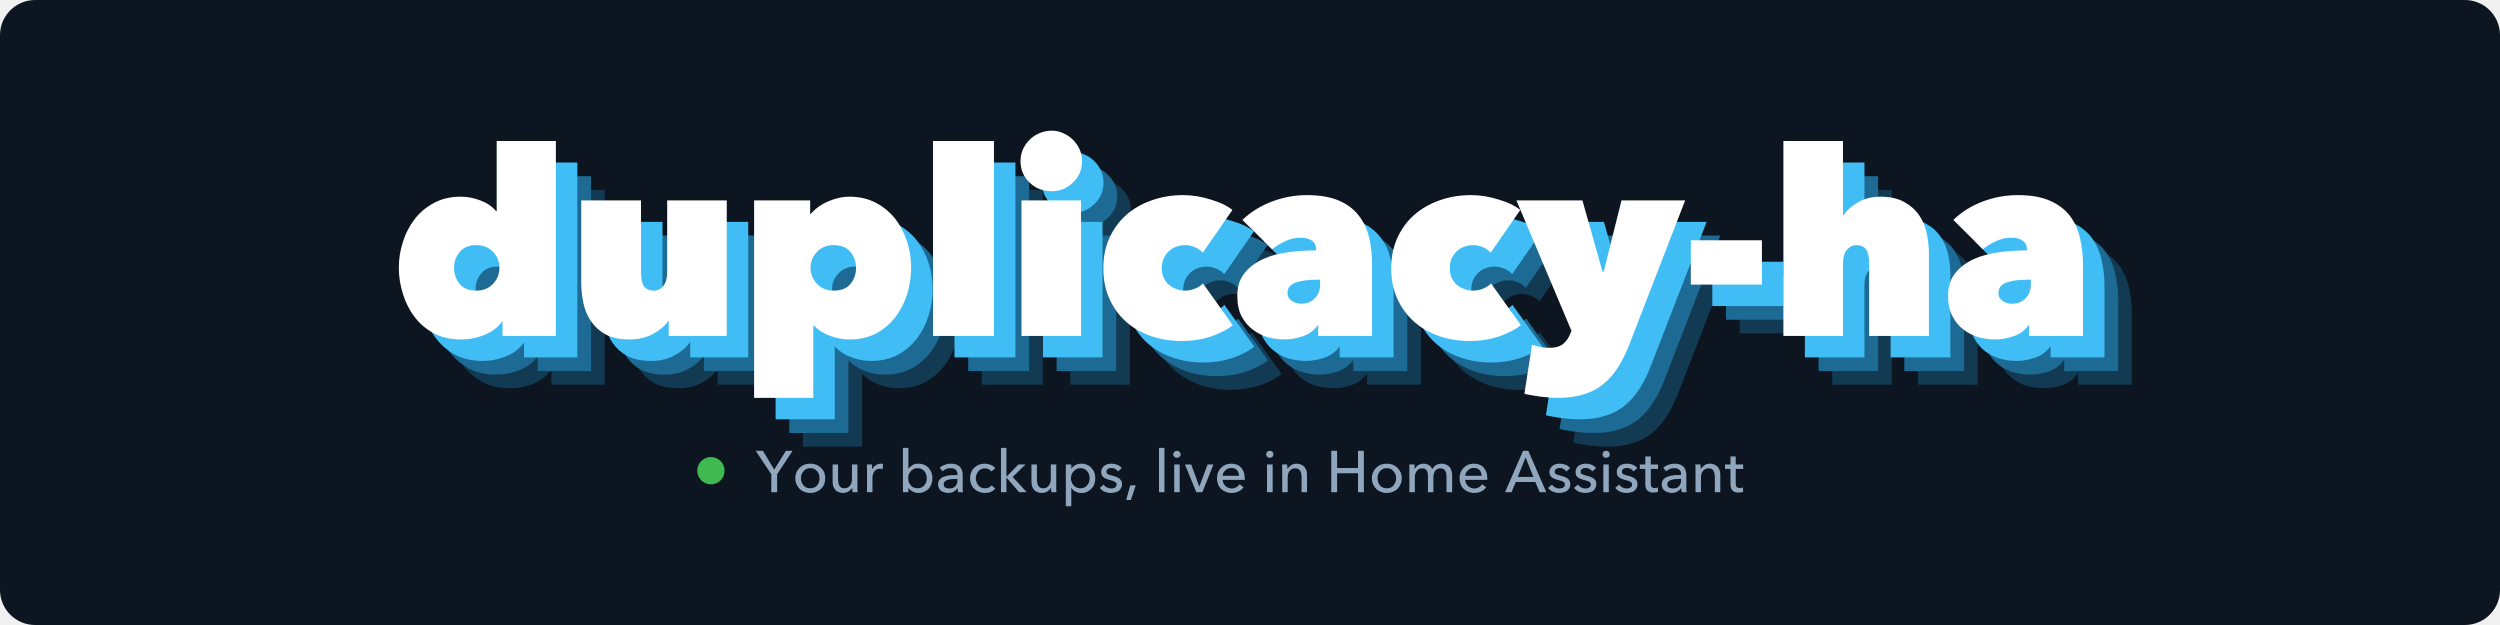
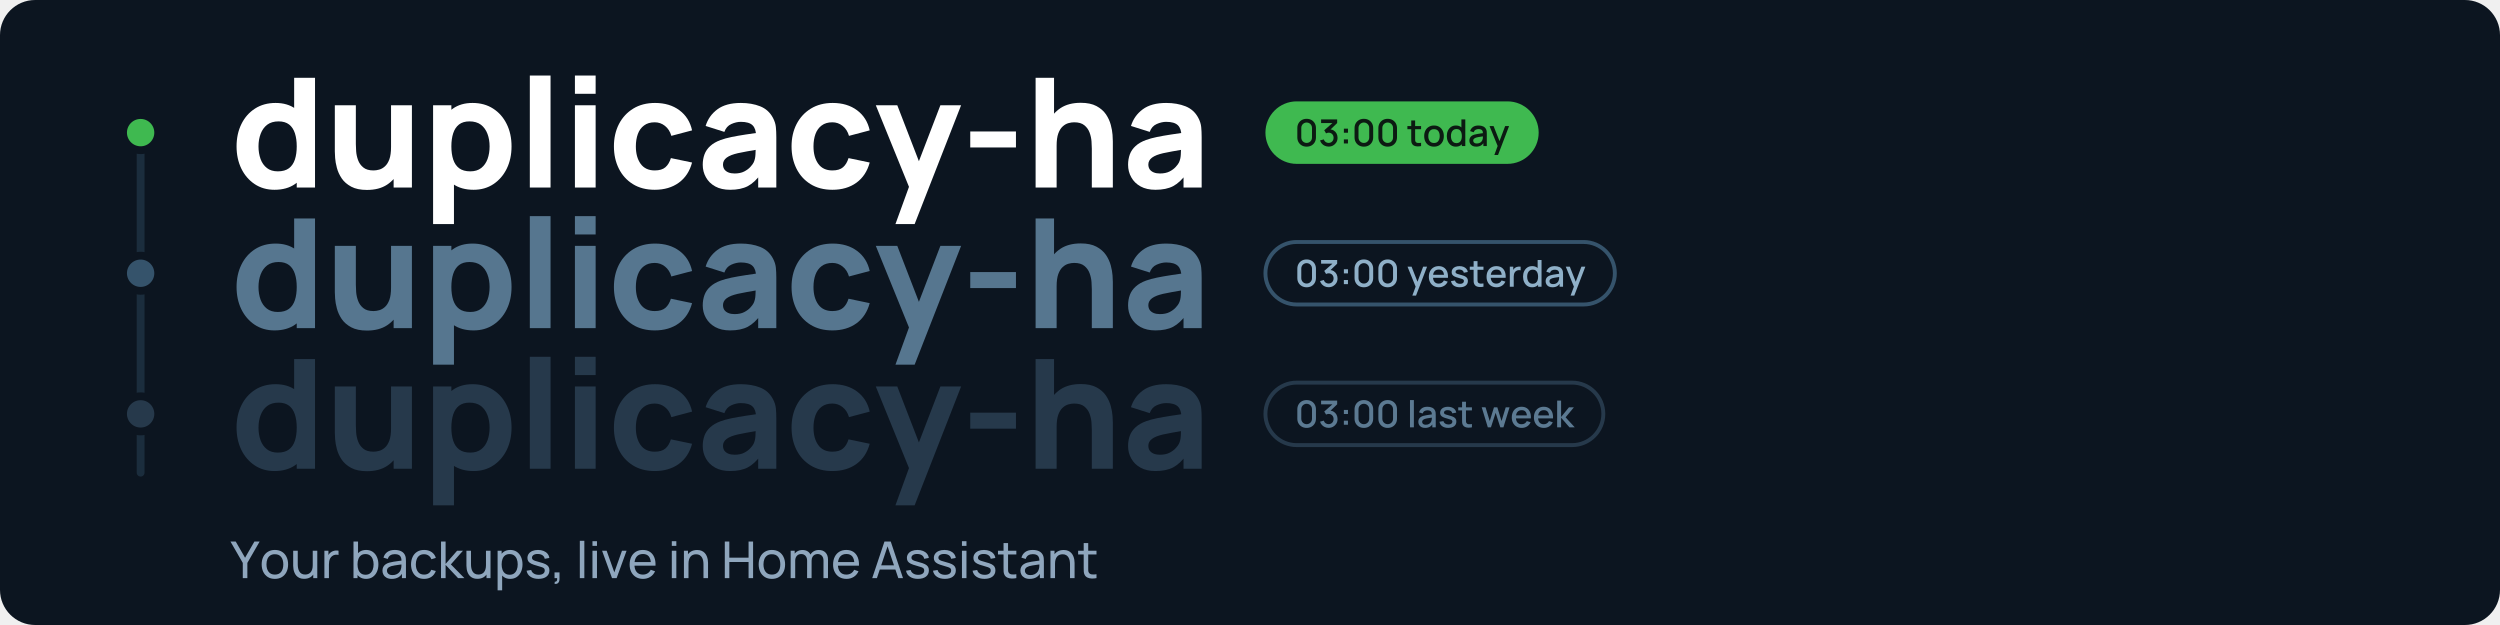
<svg xmlns="http://www.w3.org/2000/svg" viewBox="0 0 1280 320" width="1280" height="320" role="img" aria-label="duplicacy-ha: Your backups, live in Home Assistant">
  <defs>
    <clipPath id="c">
      <rect width="1280" height="320" rx="18" />
    </clipPath>
  </defs>
  <g clip-path="url(#c)">
    <rect width="1280" height="320" fill="#0c1520" />
    <defs>
-       <path id="n" d="M208.2 141Q208.2 134.3 210.3 127.8Q212.3 121.4 216.3 116.2Q220.2 111.1 226.2 107.9Q232.1 104.7 239.9 104.7Q244.9 104.7 249.9 106.6Q255 108.5 258 112.1H258.3V76.2H288.6V176H261.3V168.7H261Q258 173 252.2 175.4Q246.4 177.8 239.9 177.8Q232.1 177.8 226.2 174.7Q220.2 171.5 216.3 166.3Q212.3 161.1 210.3 154.5Q208.2 147.9 208.2 141ZM236.5 141Q236.5 146 239.4 149.4Q242.3 152.8 247.8 152.8Q253.2 152.8 256.5 149.3Q259.7 145.9 259.7 141Q259.7 136.4 256.5 133Q253.2 129.5 247.8 129.5Q242.3 129.5 239.4 133Q236.5 136.4 236.5 141ZM376.1 176H346.4V168.3H346.2Q343.5 172.2 338.3 175Q333.1 177.8 326.4 177.8Q319 177.8 314.2 175.3Q309.5 172.7 306.6 168.5Q303.8 164.4 302.7 159.2Q301.6 154 301.6 148.8V106.6H332.2V143.3Q332.2 148.5 333.8 150.7Q335.5 152.8 338.8 152.8Q341.8 152.8 343.7 150.3Q345.6 147.9 345.6 143.3V106.6H376.1ZM439 177.8Q433.8 177.8 428.8 175.9Q423.8 174 420.6 170.6H420.4V207.7H390.1V106.6H418.8V113.6H419Q422.9 109.2 428.3 107Q433.7 104.7 438.8 104.7Q446.6 104.7 452.6 107.9Q458.5 111.1 462.5 116.2Q466.4 121.4 468.5 127.8Q470.5 134.3 470.5 141Q470.5 147.9 468.5 154.5Q466.4 161.1 462.5 166.3Q458.5 171.5 452.6 174.7Q446.8 177.8 439 177.8ZM442.3 141Q442.3 136.4 439.4 133Q436.5 129.5 430.9 129.5Q425.5 129.5 422.3 133Q419 136.4 419 141Q419 145.9 422.3 149.3Q425.5 152.8 430.9 152.8Q436.5 152.8 439.4 149.4Q442.3 146 442.3 141ZM481.7 76.2H512.9V176H481.7ZM527 106.6H557.5V176H527ZM526.5 86.5Q526.5 83.3 527.7 80.5Q529 77.7 531.2 75.5Q533.3 73.4 536.2 72.2Q539.2 70.9 542.5 70.9Q545.6 70.9 548.4 72.2Q551.2 73.4 553.3 75.5Q555.5 77.7 556.8 80.5Q558 83.3 558 86.5Q558 89.8 556.8 92.6Q555.5 95.5 553.3 97.5Q551.2 99.6 548.4 100.8Q545.6 101.9 542.5 101.9Q539.2 101.9 536.2 100.8Q533.3 99.6 531.2 97.5Q529 95.5 527.7 92.6Q526.5 89.8 526.5 86.5ZM609.4 178.6Q600.5 178.6 593.1 176Q585.7 173.4 580.3 168.5Q574.9 163.6 571.9 156.7Q568.9 149.9 568.9 141.3Q568.9 132.8 572 125.9Q575.1 119 580.6 114.1Q586.1 109.2 593.6 106.6Q601.1 103.9 609.8 103.9Q613.3 103.9 617 104.5Q620.6 105.1 624 106.2Q627.3 107.2 630.2 108.5Q633 109.9 635 111.5L619.8 133.4Q618.2 131.5 615.6 130.5Q613.1 129.5 610.7 129.5Q608.5 129.5 606.3 130.3Q604.2 131 602.6 132.5Q600.9 134 599.9 136.2Q598.8 138.4 598.8 141.3Q598.8 144.2 599.9 146.4Q600.9 148.5 602.6 149.9Q604.2 151.3 606.3 152Q608.5 152.8 610.7 152.8Q613.3 152.8 615.8 151.8Q618.4 150.8 619.9 149.1L635.2 170.5Q630.9 173.9 624 176.3Q617 178.6 609.4 178.6ZM678.1 147.2Q671.4 147.2 667.3 148.7Q663.2 150.1 663.2 154.1Q663.2 155.5 663.9 156.5Q664.6 157.5 665.6 158.2Q666.7 158.8 667.9 159.2Q669.2 159.5 670.2 159.5Q674.6 159.5 677.2 156.7Q679.9 154 679.9 149.6V147.2ZM677.9 131.9Q677.9 128.7 675.7 127.2Q673.5 125.7 670 125.7Q665.7 125.7 662 127.5Q658.2 129.3 655.3 131.6L640.1 116.6Q646.5 110.5 655.2 107.2Q663.9 103.9 673.1 103.9Q683 103.9 689.5 106.7Q696 109.5 699.7 114.4Q703.5 119.2 705 125.7Q706.5 132.2 706.5 139.4V176H678.9V170.5H678.7Q676 174.4 671.2 176.1Q666.3 177.8 661.6 177.8Q657.6 177.8 653.3 176.7Q649 175.5 645.5 172.8Q642 170.2 639.7 166Q637.5 161.7 637.5 155.5Q637.5 148.3 641.3 143.7Q645 139.2 650.8 136.6Q656.6 134 663.8 133.1Q671 132.2 677.9 132.2ZM756.8 178.6Q748 178.6 740.6 176Q733.2 173.4 727.8 168.5Q722.4 163.6 719.3 156.7Q716.3 149.9 716.3 141.3Q716.3 132.8 719.4 125.9Q722.5 119 728 114.1Q733.6 109.2 741 106.6Q748.5 103.9 757.2 103.9Q760.8 103.9 764.4 104.5Q768 105.1 771.4 106.2Q774.8 107.2 777.6 108.5Q780.4 109.9 782.4 111.5L767.2 133.4Q765.7 131.5 763.1 130.5Q760.5 129.5 758.1 129.5Q755.9 129.5 753.8 130.3Q751.7 131 750 132.5Q748.4 134 747.3 136.2Q746.3 138.4 746.3 141.3Q746.3 144.2 747.3 146.4Q748.4 148.5 750 149.9Q751.7 151.3 753.8 152Q755.9 152.8 758.1 152.8Q760.8 152.8 763.3 151.8Q765.8 150.8 767.4 149.1L782.7 170.5Q778.3 173.9 771.4 176.3Q764.5 178.6 756.8 178.6ZM808.6 173.4 780.4 106.6H814.2L824.5 143.1H825.1L834.2 106.6H866.8L838.3 180.2Q835.8 186.7 832.6 191.8Q829.4 196.9 825.2 200.4Q821 204 815.2 205.8Q809.5 207.7 801.8 207.7Q799.5 207.7 796.9 207.5Q794.4 207.3 792.1 207Q789.8 206.6 787.8 206.3Q785.9 206 784.5 205.6L788.4 180.5Q790.1 181.1 792.5 181.6Q795 182.1 796.9 182.1Q802 182.1 804.4 180Q806.8 178 808 174.8ZM869.7 127H906.1V149.7H869.7ZM966.8 104.7Q974.1 104.7 978.9 107.4Q983.7 110 986.6 114.2Q989.4 118.3 990.5 123.5Q991.6 128.6 991.6 133.8V176H961V139Q961 133.8 959.4 131.6Q957.7 129.5 954.4 129.5Q951.8 129.5 949.7 131.8Q947.6 134.2 947.6 139.2V176H917.1V76.2H947.6V114.2H947.8Q950.5 110.4 955.3 107.6Q960.2 104.7 966.8 104.7ZM1042.1 147.2Q1035.3 147.2 1031.2 148.7Q1027.2 150.1 1027.2 154.1Q1027.2 155.5 1027.8 156.5Q1028.5 157.5 1029.5 158.2Q1030.6 158.8 1031.8 159.2Q1033.1 159.5 1034.2 159.5Q1038.5 159.5 1041.1 156.7Q1043.8 154 1043.8 149.6V147.2ZM1041.8 131.9Q1041.8 128.7 1039.6 127.2Q1037.5 125.7 1033.9 125.7Q1029.7 125.7 1025.9 127.5Q1022.1 129.3 1019.2 131.6L1004.1 116.6Q1010.4 110.5 1019.1 107.2Q1027.8 103.9 1037.1 103.9Q1047 103.9 1053.4 106.7Q1059.9 109.5 1063.7 114.4Q1067.4 119.2 1068.9 125.7Q1070.5 132.2 1070.5 139.4V176H1042.9V170.5H1042.6Q1040 174.4 1035.1 176.1Q1030.2 177.8 1025.6 177.8Q1021.5 177.8 1017.2 176.7Q1012.9 175.5 1009.4 172.8Q1005.9 170.2 1003.7 166Q1001.4 161.7 1001.4 155.5Q1001.4 148.3 1005.2 143.7Q1008.9 139.2 1014.7 136.6Q1020.6 134 1027.8 133.1Q1034.9 132.2 1041.8 132.2Z" />
+       <path id="mrx198" d="M578 -30Q429 -30 317 45Q205 120 142 249Q80 378 80 540Q80 705 144 834Q207 962 322 1036Q437 1110 592 1110Q746 1110 851 1035Q956 960 1010 831Q1064 702 1064 540Q1064 378 1010 249Q955 120 847 45Q739 -30 578 -30ZM622 212Q713 212 768 253Q822 294 846 368Q870 442 870 540Q870 638 846 712Q822 786 770 827Q717 868 632 868Q541 868 482 824Q424 779 396 704Q368 630 368 540Q368 449 395 374Q422 300 478 256Q534 212 622 212ZM870 0V740H836V1440H1110V0Z" />
+       <path id="mrx299" d="M542 -32Q415 -32 335 11Q255 54 210 120Q166 186 147 258Q128 329 124 388Q120 447 120 474V1080H396V570Q396 533 400 476Q404 418 425 360Q446 302 494 263Q541 224 628 224Q663 224 703 235Q743 246 778 278Q813 309 836 370Q858 432 858 532L1014 458Q1014 330 962 218Q910 106 806 37Q701 -32 542 -32ZM892 0V358H858V1080H1132V0Z" />
+       <path id="mrx280" d="M670 -30Q509 -30 401 45Q293 120 238 249Q184 378 184 540Q184 702 238 831Q292 960 397 1035Q502 1110 656 1110Q811 1110 926 1036Q1041 962 1104 834Q1168 705 1168 540Q1168 378 1106 249Q1043 120 931 45Q819 -30 670 -30ZM138 -480V1080H378V340H412V-480ZM626 212Q714 212 770 256Q826 300 853 374Q880 449 880 540Q880 630 852 704Q824 779 766 824Q707 868 616 868Q531 868 478 827Q426 786 402 712Q378 638 378 540Q378 442 402 368Q426 294 480 253Q535 212 626 212Z" />
+       <path id="mrx245" d="M160 0V1470H432V0Z" />
+       <path id="mrx229" d="M160 1230V1470H432V1230ZM160 0V1080H432V0Z" />
+       <path id="mrx192" d="M616 -30Q448 -30 328 45Q208 120 144 249Q80 378 80 540Q80 704 146 833Q213 962 334 1036Q455 1110 620 1110Q811 1110 940 1014Q1070 917 1106 750L834 678Q810 762 750 809Q691 856 616 856Q530 856 475 814Q420 773 394 702Q368 630 368 540Q368 399 430 312Q493 224 616 224Q708 224 756 266Q804 308 828 386L1106 328Q1060 156 932 63Q804 -30 616 -30Z" />
+       <path id="mrx168" d="M440 -30Q324 -30 244 14Q163 59 122 134Q80 208 80 298Q80 373 103 435Q126 497 178 544Q229 592 316 624Q376 646 459 663Q542 680 647 696Q752 711 878 730L780 676Q780 772 734 817Q688 862 580 862Q520 862 455 833Q390 804 364 730L118 808Q159 942 272 1026Q385 1110 580 1110Q723 1110 834 1066Q945 1022 1002 914Q1034 854 1040 794Q1046 734 1046 660V0H808V222L842 176Q763 67 672 18Q580 -30 440 -30ZM498 184Q573 184 624 210Q676 237 706 271Q737 305 748 328Q769 372 772 430Q776 489 776 528L856 508Q735 488 660 474Q585 461 539 450Q493 439 458 426Q418 410 394 392Q369 373 358 351Q346 329 346 302Q346 265 364 238Q383 212 417 198Q451 184 498 184Z" />
+       <path id="mrx325" d="M278 -480 486 92 490 -76 20 1080H302L618 262H554L868 1080H1140L530 -480Z" />
+       <path id="mrx616" d="M120 526V736H720V526Z" />
+       <path id="mrx226" d="M876 0V510Q876 547 872 604Q868 662 847 720Q826 778 778 817Q731 856 644 856Q609 856 569 845Q529 834 494 802Q459 771 436 710Q414 649 414 548L258 622Q258 750 310 862Q362 974 466 1043Q571 1112 730 1112Q857 1112 937 1069Q1017 1026 1062 960Q1106 894 1125 822Q1144 751 1148 692Q1152 633 1152 606V0ZM138 0V1440H380V700H414V0Z" />
+       <path id="mrs541" d="M642 -30Q495 -30 382 34Q269 99 204 212Q140 325 140 472V968Q140 1115 204 1228Q269 1341 382 1406Q495 1470 642 1470Q789 1470 902 1406Q1015 1341 1080 1228Q1144 1115 1144 968V472Q1144 325 1080 212Q1015 99 902 34Q789 -30 642 -30ZM642 170Q722 170 788 208Q853 247 892 312Q931 378 931 459V983Q931 1063 892 1128Q853 1194 788 1232Q722 1271 642 1271Q562 1271 496 1232Q431 1194 392 1128Q353 1063 353 983V459Q353 378 392 312Q431 247 496 208Q562 170 642 170Z" />
+       <path id="mrs544" d="M543 -27Q436 -27 342 14Q248 54 180 129Q111 204 80 306L282 362Q311 269 383 220Q455 170 543 171Q622 172 682 208Q742 244 776 306Q810 367 810 447Q810 567 736 645Q661 723 541 723Q507 723 472 713Q436 703 405 687L307 852L815 1301L837 1241H137V1440H1003V1241L581 835L579 903Q715 903 815 842Q915 782 970 678Q1024 575 1024 447Q1024 309 960 202Q895 95 786 34Q678 -27 543 -27Z" />
+       <path id="mrs587" d="M220 140V361H441V140ZM221 719V940H442V719Z" />
+       <path id="mrs647" d="" />
+       <path id="mrs294" d="M758 0Q656 -20 558 -17Q460 -14 383 21Q306 56 267 131Q232 198 230 268Q227 337 227 425V1380H437V435Q437 370 438 322Q440 274 459 241Q495 179 574 170Q652 162 758 177ZM20 912V1080H758V912Z" />
+       <path id="mrs257" d="M609 -30Q447 -30 328 43Q209 116 144 244Q80 373 80 541Q80 710 146 838Q212 967 331 1038Q450 1110 609 1110Q771 1110 890 1037Q1009 964 1074 836Q1139 708 1139 541Q1139 372 1074 244Q1008 115 889 42Q770 -30 609 -30ZM609 167Q764 167 840 272Q917 376 917 541Q917 710 840 812Q762 913 609 913Q504 913 436 866Q368 818 335 734Q302 651 302 541Q302 371 380 269Q458 167 609 167Z" />
+       <path id="mrs198" d="M569 -30Q418 -30 308 45Q199 120 140 250Q80 379 80 541Q80 704 140 832Q200 961 310 1036Q421 1110 573 1110Q726 1110 830 1036Q935 961 988 832Q1042 703 1042 541Q1042 379 988 250Q934 121 829 46Q724 -30 569 -30ZM598 159Q701 159 766 208Q831 257 861 343Q891 429 891 541Q891 653 860 739Q830 825 766 873Q703 921 605 921Q501 921 434 870Q367 819 334 733Q302 647 302 541Q302 434 334 348Q367 261 432 210Q498 159 598 159ZM891 0V777H867V1440H1077V0Z" />
+       <path id="mrs168" d="M445 -30Q325 -30 244 14Q163 59 122 132Q80 206 80 294Q80 376 109 438Q138 500 195 544Q252 587 335 614Q407 635 498 651Q589 667 690 681Q790 695 889 709L813 667Q815 794 760 856Q704 917 569 917Q484 917 413 878Q342 838 314 747L119 807Q159 946 272 1028Q384 1110 571 1110Q716 1110 824 1060Q931 1011 981 904Q1007 851 1013 792Q1019 733 1019 665V0H834V247L870 215Q803 91 700 30Q596 -30 445 -30ZM482 141Q571 141 635 172Q699 204 738 253Q777 302 789 355Q806 403 808 463Q811 523 811 559L879 534Q780 519 699 507Q618 495 552 484Q487 472 436 456Q393 441 360 420Q326 399 306 369Q287 339 287 296Q287 254 308 218Q329 183 372 162Q415 141 482 141Z" />
+       <path id="mrs325" d="M286 -480 495 89 498 -79 27 1080H245L597 185H533L869 1080H1081L485 -480Z" />
+       <path id="mrs202" d="M619 -30Q458 -30 336 40Q215 111 148 238Q80 364 80 531Q80 708 146 838Q213 968 332 1039Q451 1110 609 1110Q774 1110 890 1034Q1006 957 1064 816Q1121 675 1109 481H900V557Q898 745 828 835Q759 925 617 925Q460 925 381 826Q302 727 302 540Q302 362 381 264Q460 167 609 167Q707 167 778 212Q850 256 890 339L1095 274Q1032 129 904 50Q776 -30 619 -30ZM234 481V644H1005V481Z" />
+       <path id="mrs287" d="M553 -29Q356 -29 232 58Q108 145 80 303L294 336Q314 252 386 204Q459 155 567 155Q665 155 720 195Q776 235 776 305Q776 346 756 372Q737 397 675 420Q613 443 486 477Q347 513 266 554Q184 596 150 652Q115 707 115 786Q115 884 167 957Q219 1030 314 1070Q408 1110 535 1110Q659 1110 756 1071Q853 1032 913 960Q973 889 985 793L771 754Q760 832 698 877Q636 922 537 926Q442 930 383 894Q324 859 324 797Q324 761 346 736Q369 711 434 688Q499 665 626 633Q762 598 842 556Q922 513 956 454Q991 396 991 313Q991 153 874 62Q758 -29 553 -29Z" />
+       <path id="mrs283" d="M140 0V1080H326V818L300 852Q320 904 352 948Q384 991 426 1019Q467 1049 518 1066Q568 1082 621 1086Q674 1089 723 1080V884Q670 898 606 892Q541 886 487 851Q436 818 406 771Q377 724 364 666Q351 609 351 545V0Z" />
+       <path id="mrs245" d="M160 0V1470H369V0Z" />
+       <path id="mrs319" d="M370 0 40 1081 247 1080 473 339 701 1080H881L1109 339L1335 1080H1541L1211 0H1043L791 782L538 0Z" />
+       <path id="mrs243" d="M139 0 140 1440H352V560L776 1080H1042L594 540L1088 0H804L352 520V0Z" />
+       <path id="mrm156" d="M485 0V599L0 1440H207L575 803L942 1440H1149L665 599V0Z" />
+       <path id="mrm257" d="M600 -30Q439 -30 322 43Q206 116 143 245Q80 374 80 541Q80 711 144 839Q208 967 325 1038Q442 1110 600 1110Q762 1110 879 1038Q996 965 1058 836Q1121 708 1121 541Q1121 372 1058 244Q995 115 878 42Q761 -30 600 -30ZM600 139Q768 139 850 251Q932 363 932 541Q932 724 849 832Q766 941 600 941Q487 941 414 890Q341 839 305 749Q269 659 269 541Q269 359 353 249Q437 139 600 139Z" />
+       <path id="mrm299" d="M550 -28Q446 -28 372 5Q297 38 248 93Q199 148 171 215Q143 282 132 352Q120 422 120 483V1080H300V539Q300 463 314 392Q328 321 362 264Q395 207 452 174Q508 141 593 141Q660 141 715 164Q770 187 809 232Q848 278 869 348Q890 418 890 511L1007 475Q1007 319 950 206Q894 93 792 32Q689 -28 550 -28ZM910 0V289H890V1080H1069V0Z" />
+       <path id="mrm283" d="M140 0V1080H299V819L273 853Q292 903 322 945Q353 987 391 1014Q433 1048 486 1066Q539 1084 594 1088Q649 1091 697 1080V913Q641 928 574 921Q507 914 450 872Q398 835 370 782Q341 729 330 668Q319 606 319 542V0Z" />
+       <path id="mrm647" d="" />
+       <path id="mrm191" d="M636 -30Q484 -30 380 46Q276 121 222 250Q169 380 169 541Q169 704 222 833Q276 962 380 1036Q485 1110 637 1110Q787 1110 896 1036Q1004 961 1062 832Q1120 703 1120 541Q1120 379 1062 250Q1004 121 896 46Q787 -30 636 -30ZM139 0V1440H318V795H298V0ZM614 133Q721 133 791 187Q861 241 896 334Q931 426 931 541Q931 655 896 747Q862 839 790 893Q719 947 609 947Q504 947 435 896Q366 844 332 752Q298 661 298 541Q298 423 332 330Q365 238 435 186Q505 133 614 133Z" />
+       <path id="mrm168" d="M447 -30Q326 -30 244 14Q163 59 122 132Q80 205 80 292Q80 377 112 440Q145 502 204 544Q263 585 345 609Q422 630 518 646Q613 661 711 674Q809 687 894 699L830 662Q833 806 772 875Q712 944 564 944Q466 944 392 900Q319 855 289 755L120 806Q159 948 271 1029Q383 1110 566 1110Q713 1110 818 1058Q924 1005 970 899Q993 849 999 790Q1005 732 1005 668V0H847V259L884 235Q823 104 714 37Q604 -30 447 -30ZM474 119Q570 119 640 154Q711 188 754 244Q797 301 810 368Q825 418 826 480Q828 541 828 574L890 547Q803 535 719 524Q635 513 560 500Q485 488 425 471Q381 457 342 435Q304 413 280 378Q257 344 257 293Q257 249 280 209Q302 169 350 144Q397 119 474 119Z" />
+       <path id="mrm192" d="M595 -30Q431 -30 316 44Q202 117 142 246Q82 375 80 540Q82 709 144 838Q205 966 320 1038Q435 1110 597 1110Q768 1110 892 1026Q1015 942 1057 796L881 743Q847 837 770 889Q694 941 595 941Q484 941 412 890Q340 838 305 748Q270 657 269 540Q271 360 352 250Q434 139 595 139Q701 139 771 188Q841 236 877 328L1057 281Q1001 130 882 50Q763 -30 595 -30Z" />
+       <path id="mrm243" d="M139 0 140 1440H320V560L773 1080H1004L527 540L1060 0H811L320 520V0Z" />
+       <path id="mrm280" d="M636 -30Q484 -30 380 46Q276 121 222 250Q169 380 169 541Q169 704 222 833Q276 962 380 1036Q485 1110 637 1110Q787 1110 896 1036Q1004 961 1062 832Q1120 703 1120 541Q1120 379 1062 250Q1004 121 896 46Q787 -30 636 -30ZM139 -480V1080H298V285H318V-480ZM614 133Q721 133 791 187Q861 241 896 334Q931 426 931 541Q931 655 896 747Q862 839 790 893Q719 947 609 947Q504 947 435 896Q366 844 332 752Q298 661 298 541Q298 423 332 330Q365 238 435 186Q505 133 614 133Z" />
+       <path id="mrm287" d="M548 -29Q355 -29 232 56Q108 140 80 292L262 321Q284 233 363 182Q442 130 559 130Q670 130 733 176Q796 222 796 301Q796 347 775 376Q754 404 688 429Q623 454 491 489Q348 527 266 568Q184 609 149 663Q114 717 114 794Q114 889 166 960Q218 1032 312 1071Q405 1110 529 1110Q652 1110 749 1071Q846 1032 906 960Q965 889 976 794L794 761Q781 848 710 898Q640 948 529 951Q424 955 358 914Q293 873 293 803Q293 764 318 736Q342 708 408 683Q475 658 602 626Q745 590 828 548Q910 505 945 448Q980 390 980 306Q980 150 865 60Q750 -29 548 -29Z" />
+       <path id="mrm586" d="M120 -224 131 -141Q173 -144 194 -125Q215 -106 221 -73Q227 -40 223 0H120V226H316V-30Q316 -135 264 -188Q213 -241 120 -224Z" />
+       <path id="mrm245" d="M160 0V1470H338V0Z" />
+       <path id="mrm229" d="M160 1271V1455H338V1271ZM160 0V1080H338V0Z" />
+       <path id="mrm318" d="M432 0 40 1080H220L523 227L825 1080H1006L614 0Z" />
+       <path id="mrm202" d="M608 -30Q449 -30 330 40Q212 111 146 238Q80 364 80 533Q80 710 145 840Q210 969 326 1040Q443 1110 600 1110Q763 1110 878 1035Q992 960 1050 821Q1107 682 1099 490H919V554Q916 753 838 852Q760 950 606 950Q441 950 355 844Q269 738 269 540Q269 349 355 244Q441 139 600 139Q707 139 786 188Q865 237 910 329L1081 270Q1018 127 892 48Q765 -30 608 -30ZM209 490V633H1007V490Z" />
+       <path id="mrm251" d="M909 0V541Q909 618 896 689Q882 760 848 816Q815 873 758 906Q702 939 616 939Q549 939 494 916Q440 894 401 848Q362 802 340 732Q319 663 319 569L202 605Q202 762 258 874Q315 987 418 1048Q520 1108 659 1108Q764 1108 838 1075Q912 1042 961 988Q1010 933 1038 866Q1066 798 1078 728Q1089 659 1089 597V0ZM139 0V1080H299V791H319V0Z" />
+       <path id="mrm58" d="M140 0V1440H318V805H1076V1440H1254V0H1076V636H318V0Z" />
+       <path id="mrm250" d="M1431 0 1432 691Q1432 812 1368 880Q1303 949 1200 949Q1140 949 1086 922Q1032 894 998 836Q964 777 964 686L870 724Q868 839 918 926Q967 1012 1053 1060Q1139 1108 1247 1108Q1416 1108 1513 1006Q1610 903 1610 730L1609 0ZM139 0V1080H298V791H318V0ZM786 0 787 684Q787 808 723 878Q659 949 553 949Q448 949 383 877Q318 805 318 686L224 742Q224 847 274 930Q324 1013 410 1060Q496 1108 605 1108Q714 1108 795 1062Q876 1016 920 930Q964 845 964 727L963 0Z" />
+       <path id="mrm1" d="M40 0 522 1440H770L1252 0H1067L616 1336H672L225 0ZM272 337V504H1020V337Z" />
+       <path id="mrm294" d="M743 0Q647 -19 554 -16Q460 -12 387 22Q314 57 276 130Q244 194 242 260Q239 325 239 408V1380H417V416Q417 350 418 303Q420 256 439 222Q475 158 554 147Q632 136 743 153ZM20 933V1080H743V933Z" />
    </defs>
-     <use href="#n" x="21" y="21" fill="#123a52" />
-     <use href="#n" x="14" y="14" fill="#1d6a94" />
-     <use href="#n" x="7" y="7" fill="#41BDF5" />
-     <use href="#n" x="-4" y="-4" fill="#ffffff" />
-     <path fill="#8fa6bd" d="M397.9 252H394.9V242.8L386.9 230.8H390.6L396.4 240.4L402.4 230.8H405.8L397.9 242.8ZM422.5 244.9Q422.5 246.5 422 247.9Q421.4 249.3 420.3 250.3Q419.3 251.3 417.9 251.8Q416.5 252.4 414.9 252.4Q413.2 252.4 411.8 251.8Q410.4 251.3 409.4 250.3Q408.4 249.3 407.8 247.9Q407.2 246.5 407.2 244.9Q407.2 243.2 407.8 241.8Q408.4 240.5 409.4 239.5Q410.4 238.5 411.8 237.9Q413.2 237.4 414.9 237.4Q416.5 237.4 417.9 237.9Q419.3 238.5 420.3 239.5Q421.4 240.5 422 241.8Q422.5 243.2 422.5 244.9ZM419.6 244.9Q419.6 243.8 419.3 242.9Q419 242 418.4 241.3Q417.8 240.6 416.9 240.1Q416 239.7 414.9 239.7Q413.7 239.7 412.8 240.1Q412 240.6 411.4 241.3Q410.8 242 410.4 242.9Q410.1 243.8 410.1 244.9Q410.1 245.9 410.4 246.8Q410.8 247.7 411.4 248.5Q412 249.2 412.8 249.6Q413.7 250 414.9 250Q416 250 416.9 249.6Q417.8 249.2 418.4 248.5Q419 247.7 419.3 246.8Q419.6 245.9 419.6 244.9ZM436.5 252Q436.4 251.5 436.4 250.8Q436.3 250.1 436.3 249.7H436.3Q435.7 250.8 434.5 251.6Q433.2 252.4 431.6 252.4Q430.3 252.4 429.3 251.9Q428.2 251.5 427.6 250.7Q427 249.9 426.6 248.9Q426.3 247.8 426.3 246.6V237.8H429.1V245.6Q429.1 246.5 429.3 247.3Q429.4 248.1 429.8 248.7Q430.1 249.3 430.8 249.7Q431.4 250 432.4 250Q434.1 250 435.1 248.7Q436.2 247.5 436.2 245.3V237.8H439V248.9Q439 249.5 439 250.4Q439.1 251.3 439.1 252ZM443.9 240.8Q443.9 240.3 443.9 239.4Q443.8 238.5 443.8 237.8H446.5Q446.5 238.3 446.5 239Q446.6 239.7 446.6 240.2H446.7Q447.3 238.9 448.4 238.2Q449.6 237.4 451 237.4Q451.7 237.4 452.1 237.5L452 240.1Q451.4 240 450.7 240Q449.7 240 448.9 240.3Q448.2 240.7 447.7 241.3Q447.2 242 447 242.8Q446.7 243.6 446.7 244.5V252H443.9V240.8ZM465.1 249.8V252H462.3V229.3H465.1V239.9H465.2Q466 238.9 467.2 238.1Q468.5 237.4 470.3 237.4Q471.9 237.4 473.2 238Q474.5 238.5 475.5 239.6Q476.4 240.6 476.9 241.9Q477.4 243.3 477.4 244.9Q477.4 246.4 476.9 247.8Q476.4 249.2 475.5 250.2Q474.5 251.2 473.2 251.8Q471.9 252.4 470.2 252.4Q468.7 252.4 467.3 251.7Q466 251 465.1 249.8ZM474.5 244.9Q474.5 243.9 474.2 242.9Q473.9 242 473.3 241.3Q472.7 240.6 471.8 240.1Q470.9 239.7 469.8 239.7Q468.7 239.7 467.8 240.1Q466.9 240.6 466.3 241.3Q465.7 242 465.3 242.9Q465 243.9 465 244.9Q465 245.9 465.3 246.8Q465.7 247.8 466.3 248.5Q466.9 249.2 467.8 249.6Q468.7 250 469.8 250Q470.9 250 471.8 249.6Q472.7 249.2 473.3 248.4Q473.9 247.7 474.2 246.8Q474.5 245.8 474.5 244.9ZM490.2 242.8Q490.2 241.2 489.2 240.4Q488.3 239.7 486.7 239.7Q485.5 239.7 484.4 240.1Q483.4 240.6 482.6 241.3L481.1 239.5Q482.2 238.5 483.7 238Q485.2 237.4 487 237.4Q488.5 237.4 489.6 237.8Q490.7 238.3 491.5 239Q492.2 239.8 492.5 240.8Q492.9 241.8 492.9 243V249.2Q492.9 249.9 492.9 250.7Q493 251.5 493.1 252H490.6Q490.3 251 490.3 250H490.2Q489.4 251.1 488.3 251.7Q487.1 252.4 485.5 252.4Q484.6 252.4 483.7 252.1Q482.8 251.9 482 251.4Q481.3 250.9 480.8 250.1Q480.3 249.2 480.3 248Q480.3 246.4 481.2 245.4Q482 244.5 483.4 244Q484.9 243.5 486.6 243.3Q488.4 243.2 490.2 243.2ZM489.5 245.2Q488.5 245.2 487.3 245.3Q486.2 245.4 485.3 245.7Q484.4 245.9 483.8 246.5Q483.2 247 483.2 247.9Q483.2 248.6 483.4 249Q483.7 249.4 484.1 249.7Q484.5 249.9 485 250Q485.5 250.1 486.1 250.1Q488.1 250.1 489.1 249Q490.2 247.8 490.2 246V245.2ZM507.6 241.4Q507.1 240.7 506.2 240.2Q505.3 239.8 504.3 239.8Q503.2 239.8 502.3 240.2Q501.5 240.6 500.9 241.3Q500.3 242 500 242.9Q499.6 243.9 499.6 244.9Q499.6 245.9 500 246.8Q500.3 247.8 500.9 248.5Q501.5 249.2 502.3 249.6Q503.2 250 504.3 250Q505.4 250 506.3 249.6Q507.2 249.2 507.7 248.5L509.6 250.2Q508.7 251.2 507.4 251.8Q506 252.4 504.3 252.4Q502.7 252.4 501.3 251.8Q499.9 251.3 498.9 250.3Q497.8 249.4 497.3 248Q496.7 246.6 496.7 244.9Q496.7 243.2 497.2 241.8Q497.8 240.4 498.8 239.5Q499.9 238.5 501.2 237.9Q502.6 237.4 504.3 237.4Q505.8 237.4 507.2 238Q508.7 238.6 509.6 239.7ZM515.3 244H515.4L521.4 237.8H525.1L518.5 244.2L525.7 252H521.8L515.4 244.6H515.3V252H512.5V229.3H515.3ZM538.3 252Q538.2 251.5 538.2 250.8Q538.1 250.1 538.1 249.7H538.1Q537.5 250.8 536.3 251.6Q535 252.4 533.4 252.4Q532 252.4 531 251.9Q530 251.5 529.4 250.7Q528.7 249.9 528.4 248.9Q528.1 247.8 528.1 246.6V237.8H530.9V245.6Q530.9 246.5 531.1 247.3Q531.2 248.1 531.6 248.7Q531.9 249.3 532.6 249.7Q533.2 250 534.2 250Q535.9 250 536.9 248.7Q538 247.5 538 245.3V237.8H540.8V248.9Q540.8 249.5 540.8 250.4Q540.9 251.3 540.9 252ZM548.5 259.2H545.7V237.8H548.5V240H548.5Q549.2 238.9 550.6 238.1Q551.9 237.4 553.7 237.4Q555.3 237.4 556.6 238Q557.9 238.5 558.8 239.6Q559.8 240.6 560.3 241.9Q560.8 243.3 560.8 244.9Q560.8 246.4 560.3 247.8Q559.8 249.2 558.8 250.2Q557.9 251.2 556.6 251.8Q555.3 252.4 553.6 252.4Q552.1 252.4 550.7 251.7Q549.4 251.1 548.6 249.9H548.5ZM557.9 244.9Q557.9 243.9 557.6 242.9Q557.3 242 556.7 241.3Q556.1 240.6 555.2 240.1Q554.3 239.7 553.1 239.7Q552.1 239.7 551.2 240.1Q550.3 240.6 549.7 241.3Q549 242 548.7 242.9Q548.3 243.9 548.3 244.9Q548.3 245.9 548.7 246.8Q549 247.8 549.7 248.5Q550.3 249.2 551.2 249.6Q552.1 250 553.1 250Q554.3 250 555.2 249.6Q556.1 249.2 556.7 248.4Q557.3 247.7 557.6 246.8Q557.9 245.8 557.9 244.9ZM572.4 241.4Q571.9 240.6 571 240.1Q570.2 239.6 569.1 239.6Q568.6 239.6 568.1 239.7Q567.7 239.8 567.3 240Q566.9 240.3 566.7 240.6Q566.5 241 566.5 241.5Q566.5 242.4 567.3 242.8Q568.1 243.2 569.7 243.6Q570.7 243.8 571.6 244.2Q572.5 244.5 573.1 245Q573.7 245.5 574.1 246.2Q574.5 246.9 574.5 247.8Q574.5 249.1 574 249.9Q573.5 250.8 572.7 251.4Q571.9 251.9 570.9 252.1Q569.9 252.4 568.8 252.4Q567.2 252.4 565.6 251.8Q564.1 251.1 563.1 249.8L565.1 248.1Q565.6 249 566.6 249.5Q567.7 250.1 568.9 250.1Q569.4 250.1 569.9 250Q570.4 249.9 570.8 249.7Q571.2 249.4 571.4 249Q571.7 248.6 571.7 248Q571.7 247.1 570.7 246.6Q569.8 246.1 568 245.7Q567.2 245.5 566.5 245.2Q565.8 245 565.2 244.5Q564.6 244.1 564.2 243.4Q563.8 242.7 563.8 241.7Q563.8 240.6 564.3 239.8Q564.7 238.9 565.5 238.4Q566.2 237.9 567.2 237.6Q568.2 237.4 569.2 237.4Q570.7 237.4 572.1 238Q573.6 238.6 574.3 239.7ZM579 256H576.6L578.7 248.5H581.5ZM596.2 252H593.4V229.3H596.2ZM604 252H601.2V237.8H604ZM604.5 232.7Q604.5 233.4 603.9 233.9Q603.4 234.4 602.6 234.4Q601.8 234.4 601.3 233.9Q600.7 233.4 600.7 232.7Q600.7 231.9 601.3 231.3Q601.8 230.8 602.6 230.8Q603.4 230.8 603.9 231.3Q604.5 231.9 604.5 232.7ZM615.6 252H612.5L606.7 237.8H609.9L614 249H614.1L618.3 237.8H621.3ZM634.4 243.6Q634.4 242.8 634.1 242.1Q633.9 241.3 633.4 240.8Q632.9 240.2 632.2 239.9Q631.4 239.6 630.4 239.6Q629.5 239.6 628.8 239.9Q628 240.2 627.4 240.8Q626.8 241.3 626.4 242.1Q626 242.8 626 243.6ZM637.3 244.8Q637.3 245 637.3 245.2Q637.3 245.5 637.3 245.7H626Q626 246.6 626.4 247.4Q626.8 248.2 627.4 248.8Q628 249.4 628.8 249.7Q629.7 250.1 630.6 250.1Q632 250.1 633.1 249.4Q634.1 248.8 634.7 247.9L636.7 249.5Q635.6 251 634 251.7Q632.5 252.4 630.6 252.4Q629 252.4 627.6 251.8Q626.2 251.3 625.2 250.3Q624.2 249.4 623.7 248Q623.1 246.6 623.1 244.9Q623.1 243.3 623.6 241.9Q624.2 240.5 625.2 239.5Q626.2 238.5 627.5 237.9Q628.9 237.4 630.4 237.4Q632 237.4 633.3 237.9Q634.6 238.4 635.4 239.4Q636.3 240.3 636.8 241.7Q637.3 243.1 637.3 244.8ZM651.6 252H648.7V237.8H651.6ZM652 232.7Q652 233.4 651.5 233.9Q650.9 234.4 650.2 234.4Q649.4 234.4 648.8 233.9Q648.3 233.4 648.3 232.7Q648.3 231.9 648.8 231.3Q649.4 230.8 650.2 230.8Q650.9 230.8 651.5 231.3Q652 231.9 652 232.7ZM659 237.8Q659.1 238.3 659.1 239Q659.2 239.7 659.2 240.1H659.2Q659.5 239.6 660 239.1Q660.4 238.6 661 238.2Q661.6 237.8 662.4 237.6Q663.1 237.4 663.9 237.4Q665.2 237.4 666.2 237.9Q667.2 238.3 667.9 239.1Q668.5 239.9 668.9 240.9Q669.2 242 669.2 243.2V252H666.4V244.1Q666.4 243.2 666.2 242.5Q666.1 241.7 665.7 241.1Q665.4 240.5 664.7 240.1Q664.1 239.8 663.1 239.8Q661.4 239.8 660.4 241Q659.3 242.3 659.3 244.4V252H656.5V240.8Q656.5 240.3 656.5 239.4Q656.4 238.5 656.4 237.8ZM681.6 230.8H684.6V239.6H695.3V230.8H698.3V252H695.3V242.3H684.6V252H681.6ZM717.7 244.9Q717.7 246.5 717.1 247.9Q716.5 249.3 715.5 250.3Q714.5 251.3 713.1 251.8Q711.7 252.4 710 252.4Q708.4 252.4 707 251.8Q705.6 251.3 704.6 250.3Q703.6 249.3 703 247.9Q702.4 246.5 702.4 244.9Q702.4 243.2 703 241.8Q703.6 240.5 704.6 239.5Q705.6 238.5 707 237.9Q708.4 237.4 710 237.4Q711.7 237.4 713.1 237.9Q714.5 238.5 715.5 239.5Q716.5 240.5 717.1 241.8Q717.7 243.2 717.7 244.9ZM714.8 244.9Q714.8 243.8 714.5 242.9Q714.1 242 713.5 241.3Q712.9 240.6 712.1 240.1Q711.2 239.7 710 239.7Q708.9 239.7 708 240.1Q707.1 240.6 706.5 241.3Q705.9 242 705.6 242.9Q705.3 243.8 705.3 244.9Q705.3 245.9 705.6 246.8Q705.9 247.7 706.5 248.5Q707.1 249.2 708 249.6Q708.9 250 710 250Q711.2 250 712.1 249.6Q712.9 249.2 713.5 248.5Q714.1 247.7 714.5 246.8Q714.8 245.9 714.8 244.9ZM724.4 240.1Q724.9 239 726.1 238.2Q727.3 237.4 728.9 237.4Q730.3 237.4 731.5 238.1Q732.7 238.7 733.3 240.2Q734 238.9 735.3 238.1Q736.6 237.4 738.1 237.4Q739.5 237.4 740.5 237.9Q741.5 238.3 742.2 239.1Q742.8 239.9 743.1 240.9Q743.5 242 743.5 243.2V252H740.6V244.1Q740.6 243.2 740.5 242.5Q740.3 241.7 740 241.1Q739.6 240.5 739 240.1Q738.4 239.8 737.5 239.8Q736.5 239.8 735.8 240.2Q735.1 240.6 734.7 241.2Q734.3 241.9 734.1 242.7Q733.9 243.5 733.9 244.3V252H731.1V243.5Q731.1 242.7 730.9 242Q730.8 241.3 730.4 240.8Q730 240.3 729.5 240Q728.9 239.8 728.1 239.8Q726.5 239.8 725.5 241Q724.4 242.3 724.4 244.4V252H721.6V240.8Q721.6 240.3 721.6 239.4Q721.6 238.5 721.5 237.8H724.2Q724.2 238.3 724.3 239Q724.3 239.7 724.3 240.1H724.4ZM758.6 243.6Q758.6 242.8 758.3 242.1Q758.1 241.3 757.6 240.8Q757.1 240.2 756.4 239.9Q755.6 239.6 754.6 239.6Q753.7 239.6 752.9 239.9Q752.2 240.2 751.6 240.8Q751 241.3 750.6 242.1Q750.2 242.8 750.2 243.6ZM761.5 244.8Q761.5 245 761.5 245.2Q761.5 245.5 761.5 245.7H750.2Q750.2 246.6 750.6 247.4Q751 248.2 751.6 248.8Q752.2 249.4 753 249.7Q753.9 250.1 754.8 250.1Q756.2 250.1 757.3 249.4Q758.3 248.8 758.9 247.9L760.9 249.5Q759.8 251 758.2 251.7Q756.7 252.4 754.8 252.4Q753.2 252.4 751.8 251.8Q750.4 251.3 749.4 250.3Q748.4 249.4 747.9 248Q747.3 246.6 747.3 244.9Q747.3 243.3 747.8 241.9Q748.4 240.5 749.4 239.5Q750.4 238.5 751.7 237.9Q753.1 237.4 754.6 237.4Q756.2 237.4 757.5 237.9Q758.8 238.4 759.6 239.4Q760.5 240.3 761 241.7Q761.5 243.1 761.5 244.8ZM773.9 252H770.6L779.8 230.8H782.5L791.7 252H788.3L786.1 246.8H776.1ZM777.1 244.2H785.1L781.1 234.2ZM801.9 241.4Q801.4 240.6 800.6 240.1Q799.7 239.6 798.6 239.6Q798.1 239.6 797.7 239.7Q797.2 239.8 796.8 240Q796.4 240.3 796.2 240.6Q796 241 796 241.5Q796 242.4 796.8 242.8Q797.6 243.2 799.2 243.6Q800.2 243.8 801.1 244.2Q802 244.5 802.6 245Q803.3 245.5 803.6 246.2Q804 246.9 804 247.8Q804 249.1 803.5 249.9Q803 250.8 802.2 251.4Q801.4 251.9 800.4 252.1Q799.4 252.4 798.3 252.4Q796.7 252.4 795.2 251.8Q793.6 251.1 792.6 249.8L794.6 248.1Q795.2 249 796.2 249.5Q797.2 250.1 798.4 250.1Q798.9 250.1 799.4 250Q799.9 249.9 800.3 249.7Q800.7 249.4 801 249Q801.2 248.6 801.2 248Q801.2 247.1 800.3 246.6Q799.3 246.1 797.5 245.7Q796.8 245.5 796 245.2Q795.3 245 794.7 244.5Q794.1 244.1 793.7 243.4Q793.3 242.7 793.3 241.7Q793.3 240.6 793.8 239.8Q794.3 238.9 795 238.4Q795.8 237.9 796.7 237.6Q797.7 237.4 798.7 237.4Q800.2 237.4 801.7 238Q803.1 238.6 803.9 239.7ZM815.2 241.4Q814.8 240.6 813.9 240.1Q813 239.6 811.9 239.6Q811.5 239.6 811 239.7Q810.5 239.8 810.1 240Q809.8 240.3 809.5 240.6Q809.3 241 809.3 241.5Q809.3 242.4 810.1 242.8Q810.9 243.2 812.5 243.6Q813.6 243.8 814.4 244.2Q815.3 244.5 816 245Q816.6 245.5 817 246.2Q817.3 246.9 817.3 247.8Q817.3 249.1 816.8 249.9Q816.4 250.8 815.6 251.4Q814.8 251.9 813.7 252.1Q812.7 252.4 811.6 252.4Q810 252.4 808.5 251.8Q806.9 251.1 805.9 249.8L807.9 248.1Q808.5 249 809.5 249.5Q810.5 250.1 811.7 250.1Q812.2 250.1 812.7 250Q813.2 249.9 813.6 249.7Q814 249.4 814.3 249Q814.5 248.6 814.5 248Q814.5 247.1 813.6 246.6Q812.6 246.1 810.8 245.7Q810.1 245.5 809.4 245.2Q808.6 245 808 244.5Q807.4 244.1 807 243.4Q806.7 242.7 806.7 241.7Q806.7 240.6 807.1 239.8Q807.6 238.9 808.3 238.4Q809.1 237.9 810.1 237.6Q811 237.4 812 237.4Q813.6 237.4 815 238Q816.4 238.6 817.2 239.7ZM823.7 252H820.9V237.8H823.7ZM824.2 232.7Q824.2 233.4 823.7 233.9Q823.1 234.4 822.3 234.4Q821.5 234.4 821 233.9Q820.5 233.4 820.5 232.7Q820.5 231.9 821 231.3Q821.5 230.8 822.3 230.8Q823.1 230.8 823.7 231.3Q824.2 231.9 824.2 232.7ZM836.3 241.4Q835.9 240.6 835 240.1Q834.1 239.6 833 239.6Q832.6 239.6 832.1 239.7Q831.6 239.8 831.2 240Q830.8 240.3 830.6 240.6Q830.4 241 830.4 241.5Q830.4 242.4 831.2 242.8Q832 243.2 833.6 243.6Q834.7 243.8 835.5 244.2Q836.4 244.5 837 245Q837.7 245.5 838 246.2Q838.4 246.9 838.4 247.8Q838.4 249.1 837.9 249.9Q837.4 250.8 836.7 251.4Q835.9 251.9 834.8 252.1Q833.8 252.4 832.7 252.4Q831.1 252.4 829.6 251.8Q828 251.1 827 249.8L829 248.1Q829.6 249 830.6 249.5Q831.6 250.1 832.8 250.1Q833.3 250.1 833.8 250Q834.3 249.9 834.7 249.7Q835.1 249.4 835.4 249Q835.6 248.6 835.6 248Q835.6 247.1 834.7 246.6Q833.7 246.1 831.9 245.7Q831.2 245.5 830.4 245.2Q829.7 245 829.1 244.5Q828.5 244.1 828.1 243.4Q827.8 242.7 827.8 241.7Q827.8 240.6 828.2 239.8Q828.7 238.9 829.4 238.4Q830.2 237.9 831.1 237.6Q832.1 237.4 833.1 237.4Q834.7 237.4 836.1 238Q837.5 238.6 838.3 239.7ZM848.9 240.1H845.2V247.5Q845.2 248.8 845.6 249.3Q846.1 249.9 847.2 249.9Q847.6 249.9 848 249.8Q848.5 249.7 848.8 249.5L848.9 251.8Q848.4 252 847.8 252.1Q847.2 252.2 846.5 252.2Q844.5 252.2 843.4 251.1Q842.4 250 842.4 247.8V240.1H839.6V237.8H842.4V233.7H845.2V237.8H848.9ZM860.7 242.8Q860.7 241.2 859.7 240.4Q858.8 239.7 857.2 239.7Q856 239.7 854.9 240.1Q853.9 240.6 853.1 241.3L851.6 239.5Q852.7 238.5 854.2 238Q855.7 237.4 857.5 237.4Q859 237.4 860.1 237.8Q861.2 238.3 862 239Q862.7 239.8 863 240.8Q863.4 241.8 863.4 243V249.2Q863.4 249.9 863.4 250.7Q863.5 251.5 863.6 252H861.1Q860.8 251 860.8 250H860.7Q859.9 251.1 858.8 251.7Q857.6 252.4 856 252.4Q855.1 252.4 854.2 252.1Q853.3 251.9 852.5 251.4Q851.8 250.9 851.3 250.1Q850.8 249.2 850.8 248Q850.8 246.4 851.7 245.4Q852.5 244.5 853.9 244Q855.4 243.5 857.1 243.3Q858.9 243.2 860.7 243.2ZM860 245.2Q859 245.2 857.8 245.3Q856.7 245.4 855.8 245.7Q854.9 245.9 854.3 246.5Q853.7 247 853.7 247.9Q853.7 248.6 853.9 249Q854.2 249.4 854.6 249.7Q855 249.9 855.5 250Q856 250.1 856.6 250.1Q858.6 250.1 859.6 249Q860.7 247.8 860.7 246V245.2ZM870.7 237.8Q870.7 238.3 870.7 239Q870.8 239.7 870.8 240.1H870.9Q871.1 239.6 871.6 239.1Q872.1 238.6 872.7 238.2Q873.3 237.8 874 237.6Q874.7 237.4 875.5 237.4Q876.9 237.4 877.9 237.9Q878.8 238.3 879.5 239.1Q880.2 239.9 880.5 240.9Q880.8 242 880.8 243.2V252H878V244.1Q878 243.2 877.8 242.5Q877.7 241.7 877.3 241.1Q877 240.5 876.4 240.1Q875.7 239.8 874.7 239.8Q873.1 239.8 872 241Q870.9 242.3 870.9 244.4V252H868.1V240.8Q868.1 240.3 868.1 239.4Q868 238.5 868 237.8ZM892.5 240.1H888.7V247.5Q888.7 248.8 889.2 249.3Q889.7 249.9 890.8 249.9Q891.1 249.9 891.6 249.8Q892 249.7 892.4 249.5L892.5 251.8Q892 252 891.4 252.1Q890.8 252.2 890.1 252.2Q888.1 252.2 887 251.1Q886 250 886 247.8V240.1H883.2V237.8H886V233.7H888.7V237.8H892.5Z" />
-     <circle cx="364" cy="241" r="7" fill="#3FB950" />
+     <path d="M72 70 V242" stroke="#1b2d3d" stroke-width="4" stroke-linecap="round" />
+     <circle cx="72" cy="67.9" r="9" fill="#3FB950" stroke="#0c1520" stroke-width="4" />
+     <g fill="#ffffff" transform="translate(118 96) scale(0.039 -0.039)">
+       <use href="#mrx198" x="0" />
+       <use href="#mrx299" x="1250" />
+       <use href="#mrx280" x="2522" />
+       <use href="#mrx245" x="3770" />
+       <use href="#mrx229" x="4362" />
+       <use href="#mrx192" x="4954" />
+       <use href="#mrx168" x="6120" />
+       <use href="#mrx192" x="7286" />
+       <use href="#mrx325" x="8452" />
+       <use href="#mrx616" x="9592" />
+       <use href="#mrx226" x="10432" />
+       <use href="#mrx168" x="11704" />
+     </g>
+     <rect x="647.9" y="51.9" width="139.9" height="32" rx="16" fill="#3FB950" />
+     <g fill="#0c1a12" transform="translate(662.9 74.8) scale(0.0095 -0.0095)">
+       <use href="#mrs541" x="0" />
+       <use href="#mrs544" x="1284" />
+       <use href="#mrs587" x="2428" />
+       <use href="#mrs541" x="3084" />
+       <use href="#mrs541" x="4368" />
+       <use href="#mrs294" x="6052" />
+       <use href="#mrs257" x="6897" />
+       <use href="#mrs198" x="8116" />
+       <use href="#mrs168" x="9333" />
+       <use href="#mrs325" x="10472" />
+     </g>
+     <circle cx="72" cy="139.9" r="9" fill="#35536b" stroke="#0c1520" stroke-width="4" />
+     <g fill="#56768f" transform="translate(118 168) scale(0.039 -0.039)">
+       <use href="#mrx198" x="0" />
+       <use href="#mrx299" x="1250" />
+       <use href="#mrx280" x="2522" />
+       <use href="#mrx245" x="3770" />
+       <use href="#mrx229" x="4362" />
+       <use href="#mrx192" x="4954" />
+       <use href="#mrx168" x="6120" />
+       <use href="#mrx192" x="7286" />
+       <use href="#mrx325" x="8452" />
+       <use href="#mrx616" x="9592" />
+       <use href="#mrx226" x="10432" />
+       <use href="#mrx168" x="11704" />
+     </g>
+     <rect x="647.9" y="123.9" width="178.9" height="32" rx="16" fill="#0c1520" stroke="#35536b" stroke-width="2" />
+     <g fill="#8fb0c8" transform="translate(662.9 146.8) scale(0.0095 -0.0095)">
+       <use href="#mrs541" x="0" />
+       <use href="#mrs544" x="1284" />
+       <use href="#mrs587" x="2428" />
+       <use href="#mrs541" x="3084" />
+       <use href="#mrs541" x="4368" />
+       <use href="#mrs325" x="6052" />
+       <use href="#mrs202" x="7149" />
+       <use href="#mrs287" x="8342" />
+       <use href="#mrs294" x="9414" />
+       <use href="#mrs202" x="10259" />
+       <use href="#mrs283" x="11452" />
+       <use href="#mrs198" x="12225" />
+       <use href="#mrs168" x="13442" />
+       <use href="#mrs325" x="14581" />
+     </g>
+     <circle cx="72" cy="211.9" r="9" fill="#26394b" stroke="#0c1520" stroke-width="4" />
+     <g fill="#26394b" transform="translate(118 240) scale(0.039 -0.039)">
+       <use href="#mrx198" x="0" />
+       <use href="#mrx299" x="1250" />
+       <use href="#mrx280" x="2522" />
+       <use href="#mrx245" x="3770" />
+       <use href="#mrx229" x="4362" />
+       <use href="#mrx192" x="4954" />
+       <use href="#mrx168" x="6120" />
+       <use href="#mrx192" x="7286" />
+       <use href="#mrx325" x="8452" />
+       <use href="#mrx616" x="9592" />
+       <use href="#mrx226" x="10432" />
+       <use href="#mrx168" x="11704" />
+     </g>
+     <rect x="647.9" y="195.9" width="173.0" height="32" rx="16" fill="#0c1520" stroke="#26394b" stroke-width="2" />
+     <g fill="#5c7a92" transform="translate(662.9 218.8) scale(0.0095 -0.0095)">
+       <use href="#mrs541" x="0" />
+       <use href="#mrs544" x="1284" />
+       <use href="#mrs587" x="2428" />
+       <use href="#mrs541" x="3084" />
+       <use href="#mrs541" x="4368" />
+       <use href="#mrs245" x="6052" />
+       <use href="#mrs168" x="6581" />
+       <use href="#mrs287" x="7720" />
+       <use href="#mrs294" x="8792" />
+       <use href="#mrs319" x="10037" />
+       <use href="#mrs202" x="11618" />
+       <use href="#mrs202" x="12811" />
+       <use href="#mrs243" x="14004" />
+     </g>
+     <g fill="#8fa6bd" transform="translate(118 296) scale(0.013 -0.013)">
+       <use href="#mrm156" x="0" />
+       <use href="#mrm257" x="1149" />
+       <use href="#mrm299" x="2350" />
+       <use href="#mrm283" x="3559" />
+       <use href="#mrm191" x="4706" />
+       <use href="#mrm168" x="5906" />
+       <use href="#mrm192" x="7031" />
+       <use href="#mrm243" x="8153" />
+       <use href="#mrm299" x="9173" />
+       <use href="#mrm280" x="10382" />
+       <use href="#mrm287" x="11582" />
+       <use href="#mrm586" x="12643" />
+       <use href="#mrm245" x="13599" />
+       <use href="#mrm229" x="14097" />
+       <use href="#mrm318" x="14595" />
+       <use href="#mrm202" x="15641" />
+       <use href="#mrm229" x="17222" />
+       <use href="#mrm251" x="17720" />
+       <use href="#mrm58" x="19329" />
+       <use href="#mrm257" x="20723" />
+       <use href="#mrm250" x="21924" />
+       <use href="#mrm202" x="23654" />
+       <use href="#mrm1" x="25235" />
+       <use href="#mrm287" x="26527" />
+       <use href="#mrm287" x="27588" />
+       <use href="#mrm229" x="28649" />
+       <use href="#mrm287" x="29147" />
+       <use href="#mrm294" x="30208" />
+       <use href="#mrm168" x="31031" />
+       <use href="#mrm251" x="32156" />
+       <use href="#mrm294" x="33365" />
+     </g>
  </g>
</svg>
